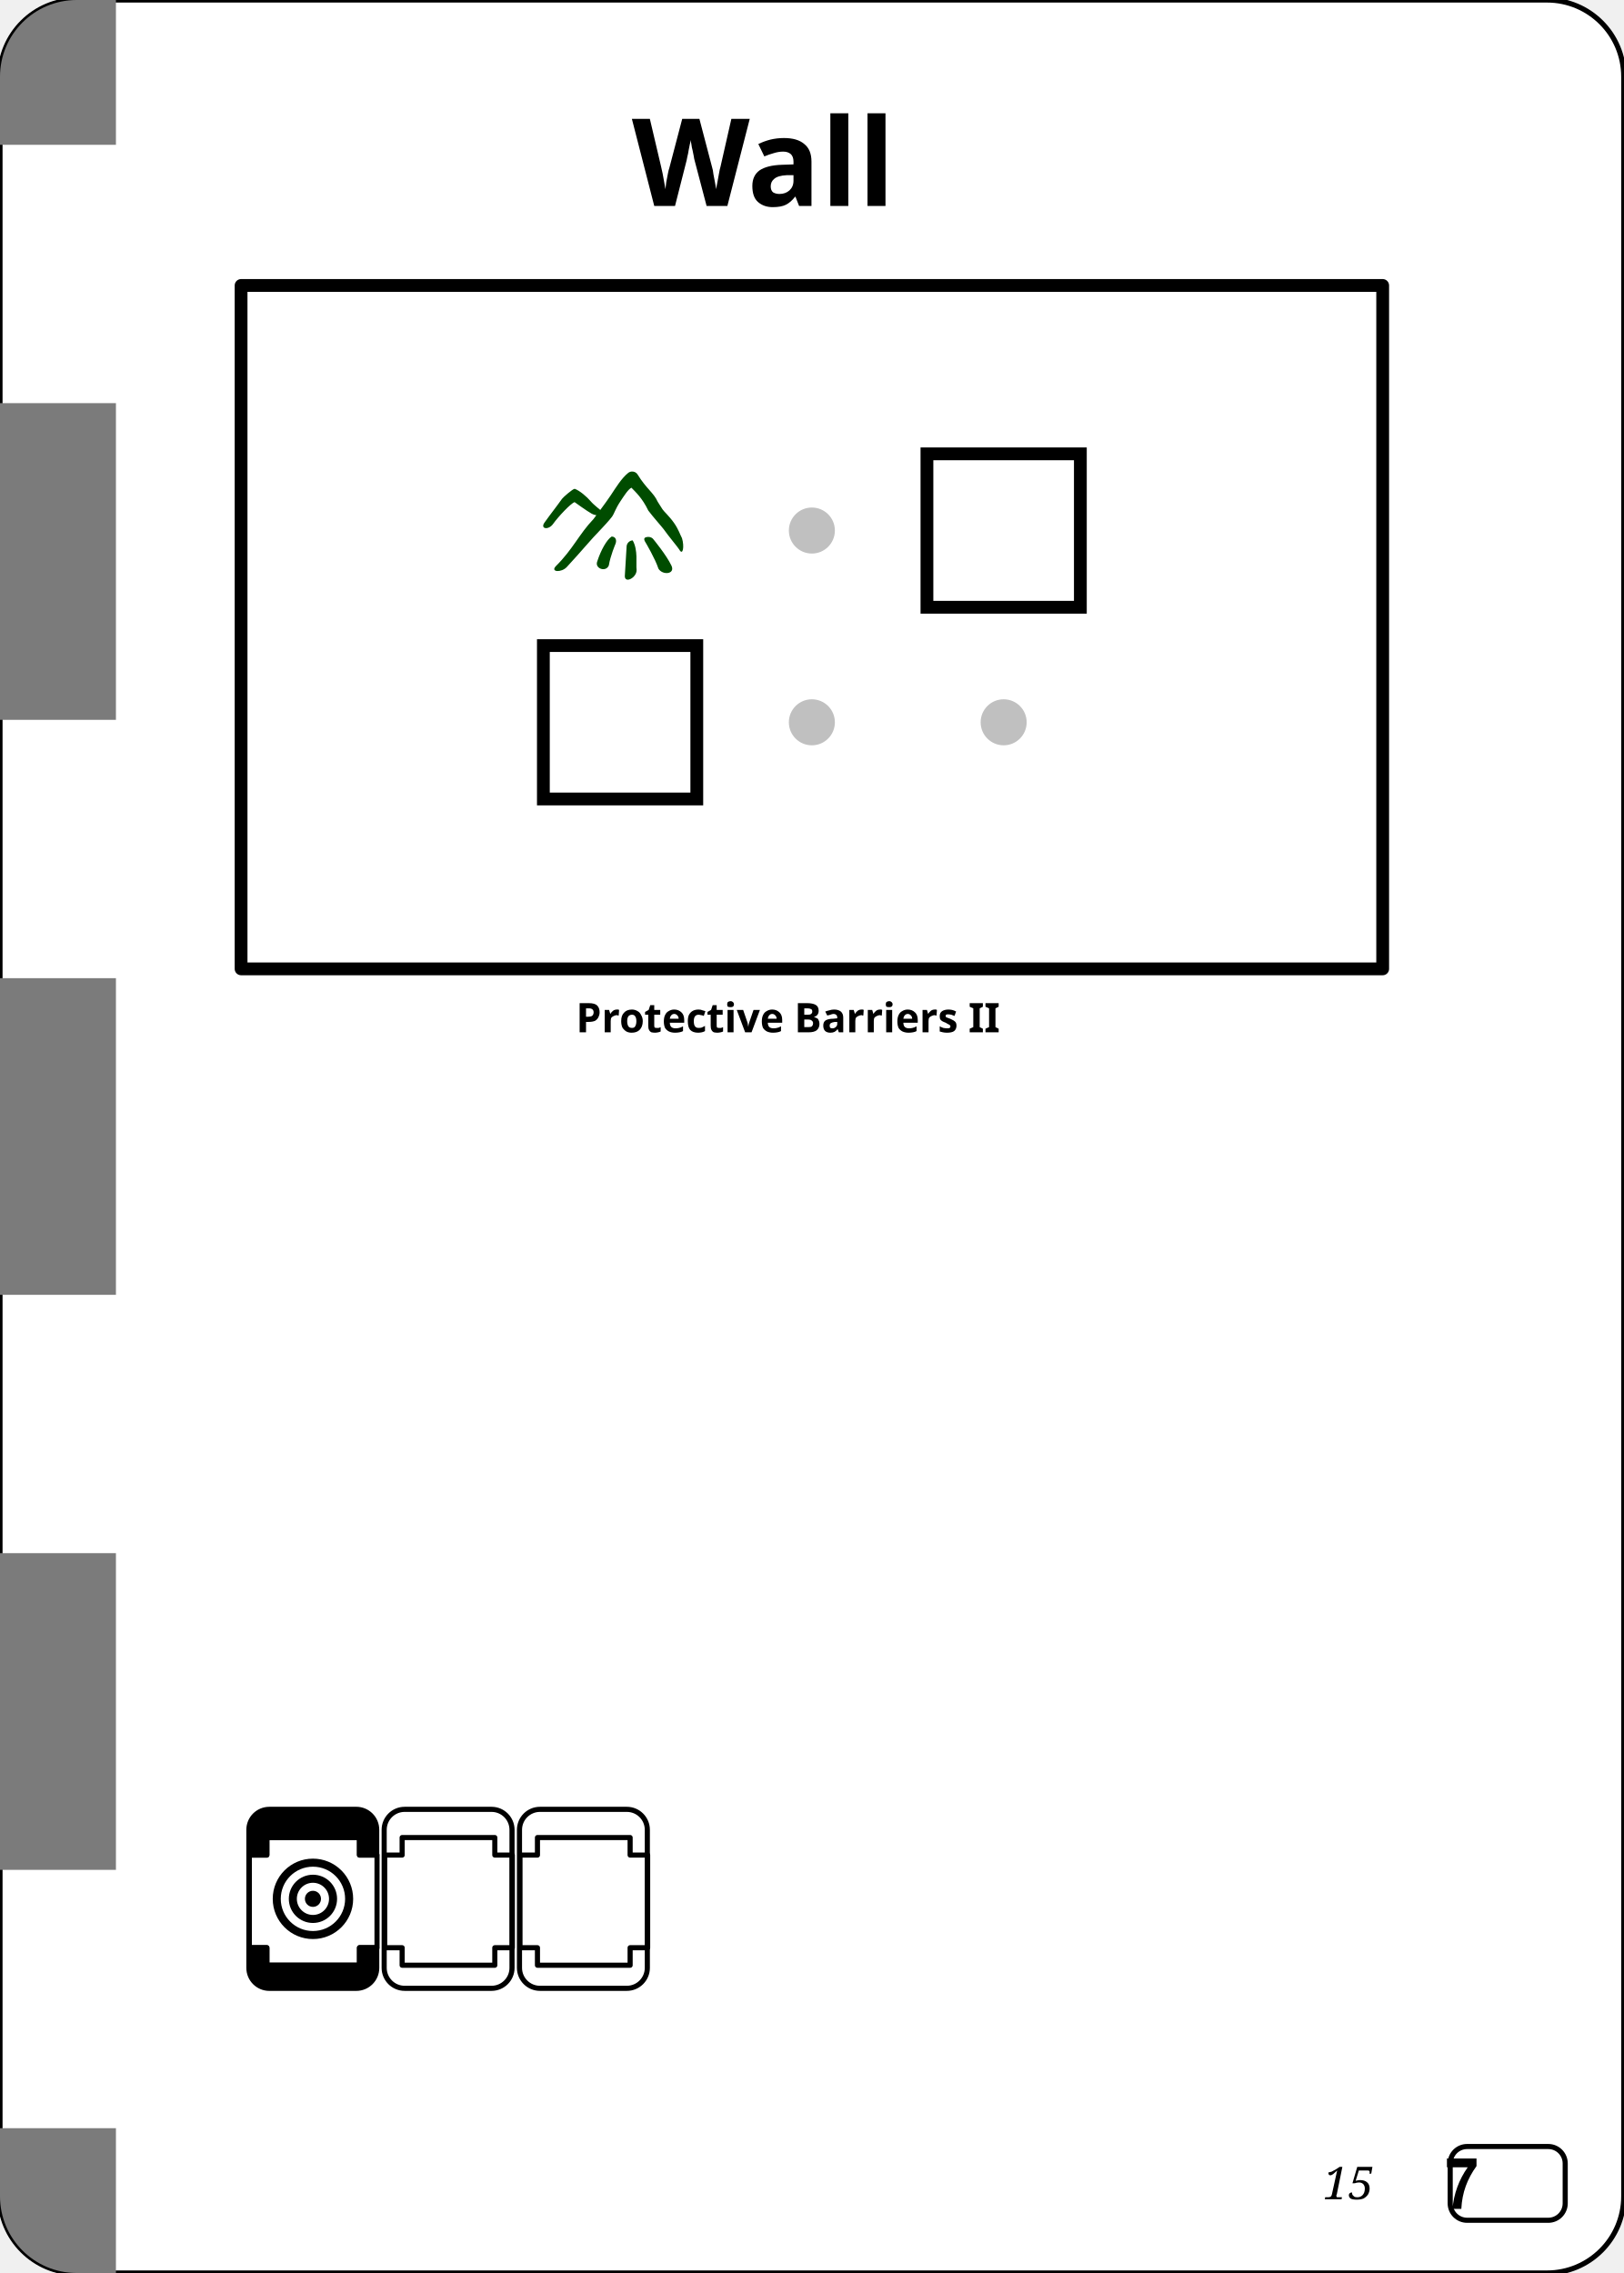
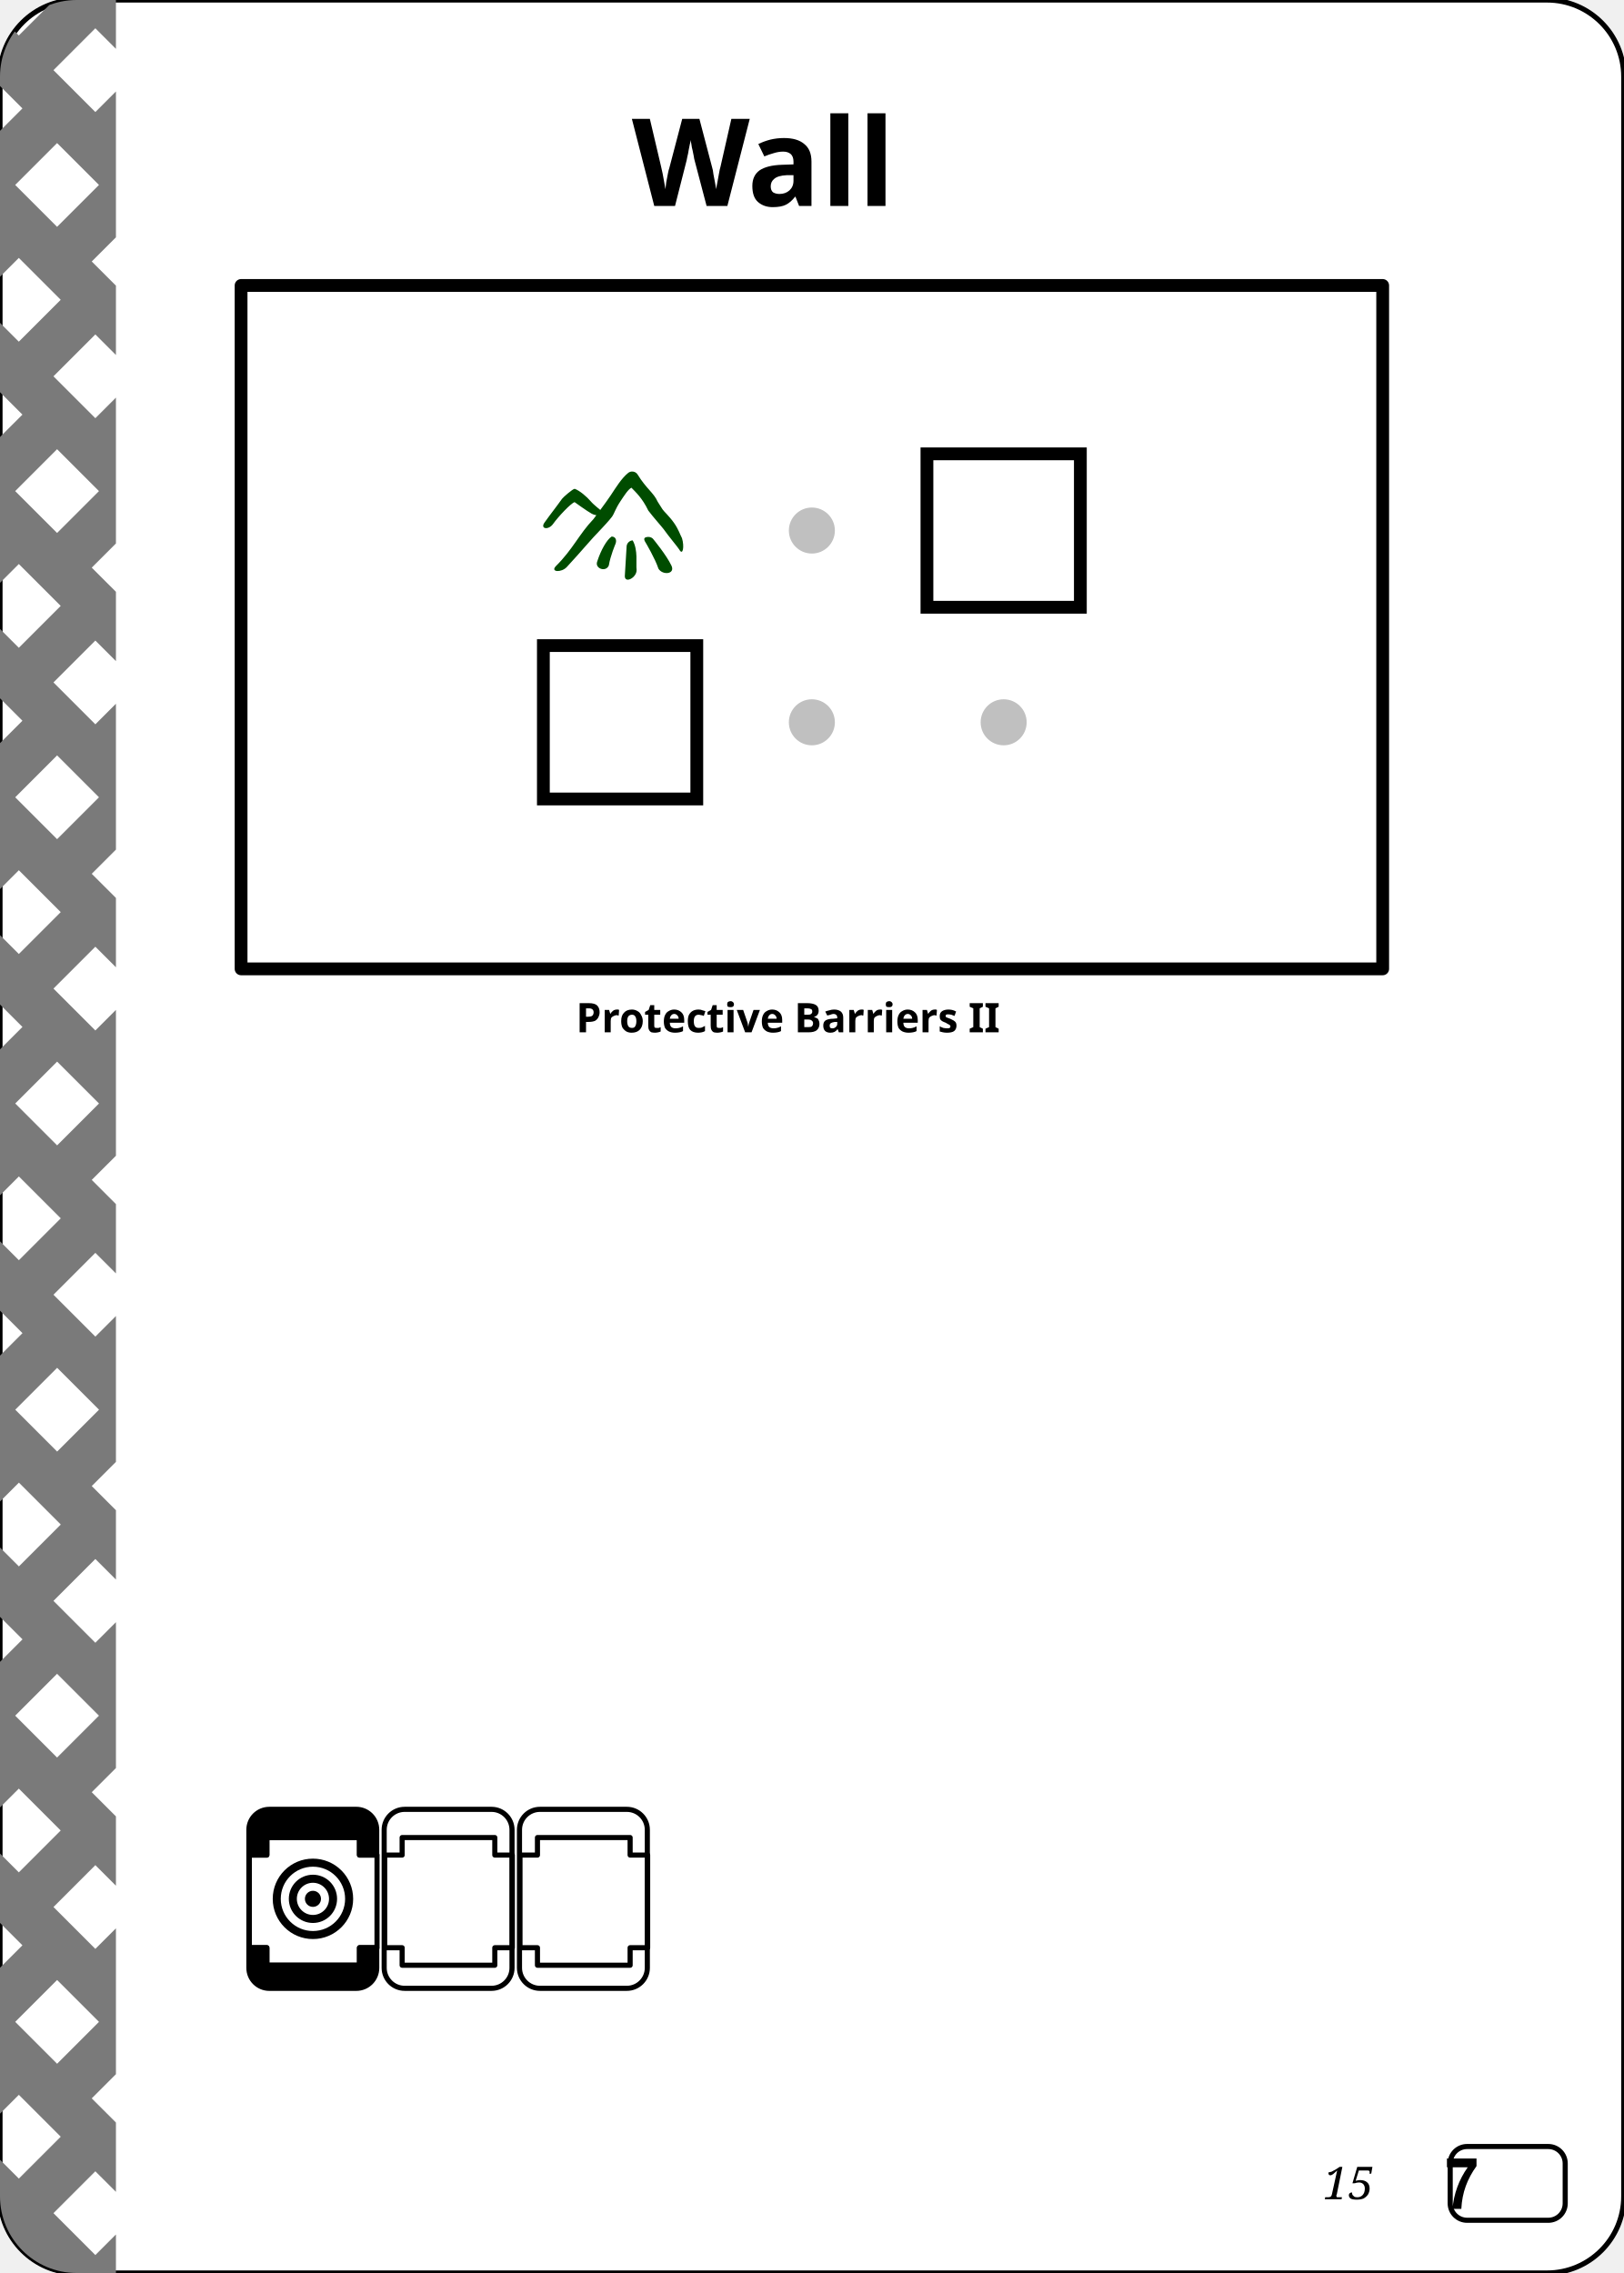
<svg xmlns="http://www.w3.org/2000/svg" xmlns:xlink="http://www.w3.org/1999/xlink" version="1.1" id="svg_root" width="63.5mm" height="88.9mm" viewBox="0 0 63.5 88.9">
  <defs>
    <clipPath id="clippath-1066">
      <rect id="sidebar-clip" x="3.5527137e-15" y="0" width="63.5" height="88.9" rx="3" ry="3" style="display:inline;fill:#ffffff;fill-opacity:1;stroke:none;stroke-width:0.2;stroke-miterlimit:4;stroke-dasharray:none;stroke-opacity:1" />
    </clipPath>
  </defs>
  <g id="card00">
    <rect id="rect1064" x="0" y="0" width="63.5" height="88.9" rx="3" ry="3" style="fill:#ffffff;stroke:none;stroke-width:0" />
    <g id="masters" style="display:none">
      <path style="color:#000000;font-style:normal;font-variant:normal;font-weight:normal;font-stretch:normal;font-size:medium;line-height:normal;font-family:sans-serif;text-indent:0;text-align:start;text-decoration:none;text-decoration-line:none;text-decoration-style:solid;text-decoration-color:#000000;letter-spacing:normal;word-spacing:normal;text-transform:none;writing-mode:lr-tb;direction:ltr;baseline-shift:baseline;text-anchor:start;white-space:normal;clip-rule:nonzero;display:inline;overflow:visible;visibility:visible;opacity:1;isolation:auto;mix-blend-mode:normal;color-interpolation:sRGB;color-interpolation-filters:linearRGB;solid-color:#000000;solid-opacity:1;fill:#303030;fill-opacity:1;fill-rule:evenodd;stroke:none;stroke-width:0.467;stroke-linecap:round;stroke-linejoin:miter;stroke-miterlimit:4;stroke-dasharray:none;stroke-dashoffset:0;stroke-opacity:1;filter:url(#filter9446);color-rendering:auto;image-rendering:auto;shape-rendering:auto;text-rendering:auto;enable-background:accumulate" d="M 3.395,0.496 C 3.162,0.413 2.97,0.396 2.764,0.425 2.402,0.478 1.899,0.587 1.497,0.768 1.062,0.964 0.961,1.113 0.605,1.311 0.273,1.495 -0.063,1.622 -0.328,1.902 -0.459,2.041 -0.343,2.149 -0.264,2.124 0.17,1.986 0.376,1.815 0.64,1.657 0.883,1.511 0.801,1.673 1.243,1.38 1.63,1.124 1.707,1.083 1.909,1.044 c 0.112,-0.047 0.228,-0.096 0.365,-0.139 0.322,-0.082 0.363,-0.059 0.765,-0.028 0.329,0.026 0.668,0.147 0.814,0.285 0.165,0.156 0.514,0.182 0.833,0.818 0.131,0.262 0.171,0.531 0.145,0.799 C 4.859,2.986 4.985,3.064 4.83,3.688 4.714,4.078 4.391,4.444 3.976,4.615 3.491,4.815 2.931,4.849 2.45,4.735 1.986,4.625 1.483,4.233 1.387,3.814 1.292,3.405 1.218,3.05 1.201,2.726 1.239,2.325 1.655,2.334 2.022,2.056 2.273,1.955 2.451,1.789 2.796,1.789 3.091,1.829 3.407,2.005 3.522,2.198 3.767,2.431 3.879,2.732 3.802,3.115 3.814,3.308 3.463,3.63 3.26,3.665 3.007,3.709 2.689,3.512 2.532,3.439 2.382,3.396 2.392,3.338 2.454,3.12 2.529,3.014 2.67,2.948 2.756,2.895 2.859,2.83 2.867,2.7 2.838,2.595 2.775,2.507 2.713,2.446 2.561,2.492 2.457,2.524 2.265,2.544 2.22,2.585 2.148,2.651 1.949,2.758 1.894,2.834 1.841,3.01 1.948,3.203 1.967,3.355 1.993,3.534 2.097,3.741 2.316,3.843 2.646,3.996 3.056,4.074 3.31,4.062 3.621,4.03 4.23,3.771 4.236,3.158 4.22,2.869 4.056,2.29 3.833,1.909 3.607,1.522 3.287,1.357 2.833,1.36 2.602,1.38 2.266,1.407 1.779,1.685 1.217,1.896 1.13,1.983 0.742,2.406 0.489,2.681 0.709,3.183 0.709,3.183 0.888,3.561 0.802,3.605 0.979,4.043 1.21,4.617 1.727,5.044 2.322,5.171 2.802,5.274 3.936,5.088 4.181,5.032 4.879,4.872 5.109,4.567 5.313,3.772 5.448,3.244 5.346,2.786 5.321,2.603 5.291,2.371 5.205,1.986 5.136,1.814 4.978,1.457 4.467,1.105 4.055,0.752 3.671,0.432 3.758,0.626 3.395,0.496 Z" id="element-air" />
      <path id="element-earth" style="color:#000000;font-style:normal;font-variant:normal;font-weight:normal;font-stretch:normal;font-size:medium;line-height:normal;font-family:sans-serif;text-indent:0;text-align:start;text-decoration:none;text-decoration-line:none;text-decoration-style:solid;text-decoration-color:#000000;letter-spacing:normal;word-spacing:normal;text-transform:none;writing-mode:lr-tb;direction:ltr;baseline-shift:baseline;text-anchor:start;white-space:normal;clip-rule:nonzero;display:inline;overflow:visible;visibility:visible;opacity:1;isolation:auto;mix-blend-mode:normal;color-interpolation:sRGB;color-interpolation-filters:linearRGB;solid-color:#000000;solid-opacity:1;fill:#004c00;fill-opacity:1;fill-rule:nonzero;stroke:none;stroke-width:0.467;stroke-linecap:round;stroke-linejoin:round;stroke-miterlimit:4;stroke-dasharray:none;stroke-dashoffset:0;stroke-opacity:1;color-rendering:auto;image-rendering:auto;shape-rendering:auto;text-rendering:auto;enable-background:accumulate" d="M 3.462,0.692 C 3.407,0.695 3.356,0.714 3.315,0.747 3.054,0.959 2.849,1.299 2.635,1.621 2.421,1.943 2.016,2.472 1.959,2.552 1.386,3.153 1.162,3.726 0.481,4.4 0.271,4.628 0.706,4.654 0.917,4.426 1.593,3.695 1.765,3.452 2.293,2.906 2.3,2.898 2.573,2.61 2.683,2.461 2.781,2.323 2.806,2.169 3.011,1.859 3.151,1.648 3.314,1.389 3.443,1.325 3.609,1.497 3.869,1.73 4.102,2.218 4.298,2.478 4.646,2.867 4.704,2.948 4.883,3.205 5.275,3.672 5.312,3.74 5.457,4.009 5.52,3.622 5.421,3.299 5.345,3.158 5.289,2.959 5.109,2.702 4.93,2.444 4.703,2.244 4.656,2.166 L 4.47,1.872 C 4.309,1.513 4.035,1.378 3.683,0.806 3.638,0.732 3.552,0.688 3.461,0.692 Z M 1.225,1.368 C 1.146,1.37 0.773,1.698 0.729,1.76 0.481,2.109 0.317,2.305 0.044,2.688 -0.135,2.938 0.198,2.995 0.377,2.745 0.586,2.453 1.068,1.94 1.221,1.889 c 0,0 0.502,0.363 0.669,0.452 0.28,0.152 0.603,-0.006 0.321,-0.155 C 2.249,2.206 1.968,1.997 1.854,1.859 1.695,1.673 1.418,1.437 1.225,1.368 Z m 2.872,1.881 c -0.183,0.009 -0.186,0.09 -0.09,0.236 0,0 0.366,0.619 0.493,1.007 C 4.661,4.759 5.171,4.712 5.007,4.369 4.811,3.96 4.318,3.362 4.318,3.362 4.273,3.289 4.187,3.245 4.096,3.249 Z M 3.493,3.386 C 3.359,3.388 3.252,3.512 3.254,3.636 L 3.185,4.779 C 3.181,5.085 3.65,4.848 3.646,4.543 3.614,4.296 3.711,3.769 3.493,3.386 Z m -0.822,-0.152 C 2.48,3.355 2.251,3.763 2.107,4.206 1.995,4.488 2.448,4.645 2.56,4.363 2.618,3.997 2.817,3.53 2.817,3.53 2.877,3.386 2.836,3.24 2.67,3.234 Z" />
      <path style="color:#000000;font-style:normal;font-variant:normal;font-weight:normal;font-stretch:normal;font-size:medium;line-height:normal;font-family:sans-serif;text-indent:0;text-align:start;text-decoration:none;text-decoration-line:none;text-decoration-style:solid;text-decoration-color:#000000;letter-spacing:normal;word-spacing:normal;text-transform:none;writing-mode:lr-tb;direction:ltr;baseline-shift:baseline;text-anchor:start;white-space:normal;clip-rule:nonzero;display:inline;overflow:visible;visibility:visible;opacity:1;isolation:auto;mix-blend-mode:normal;color-interpolation:sRGB;color-interpolation-filters:linearRGB;solid-color:#000000;solid-opacity:1;fill:#860000;fill-opacity:0.975;fill-rule:evenodd;stroke:none;stroke-width:0.467;stroke-linecap:round;stroke-linejoin:miter;stroke-miterlimit:4;stroke-dasharray:none;stroke-dashoffset:0;stroke-opacity:1;filter:url(#filter9446);color-rendering:auto;image-rendering:auto;shape-rendering:auto;text-rendering:auto;enable-background:accumulate" d="m 1.986,-0.02 c -0.069,0.07 0.008,0.216 0.008,0.216 0,0 0.059,0.238 0.082,0.456 C 2.098,0.87 2.071,1.052 2.057,1.181 2.034,1.389 1.848,1.78 1.704,1.998 1.56,2.216 1.468,2.438 1.457,2.708 c -0.002,0.055 0.018,0.162 0.027,0.214 C 1.322,3.099 1.147,3.186 0.981,3.232 0.759,3.294 0.412,3.464 0.112,3.74 c -0.239,0.22 -0.334,0.425 -0.415,0.709 -0.08,0.284 -0.13,0.517 -0.101,0.726 0,0 0.003,0.244 0.084,0.314 0.11,0.022 0.275,-0.096 0.275,-0.096 0.34,-0.242 0.654,-0.469 0.921,-0.551 0.291,-0.089 0.599,-0.06 0.798,3.025e-4 0.262,0.079 0.546,0.044 0.82,-0.016 0.189,-0.041 0.316,-0.135 0.455,-0.255 0.185,0.142 0.298,0.169 0.431,0.269 0.163,0.123 0.35,0.238 0.639,0.313 0.301,0.079 0.646,0.085 0.966,0.043 0.32,-0.042 0.613,-0.12 0.821,-0.298 0,0 0.179,-0.124 0.161,-0.194 -0.04,-0.064 -0.218,-0.133 -0.218,-0.133 0,0 -0.197,-0.076 -0.418,-0.198 C 5.11,4.252 4.939,4.038 4.791,3.907 4.615,3.752 4.569,3.544 4.492,3.332 4.416,3.122 4.32,2.853 4.025,2.66 3.883,2.568 3.745,2.49 3.598,2.436 3.563,2.285 3.565,2.145 3.583,1.99 3.641,1.708 3.553,1.329 3.447,1.057 3.335,0.77 3.104,0.622 2.954,0.466 2.794,0.299 2.571,0.117 2.345,0.033 c 0,0 -0.14,-0.058 -0.359,-0.053 z m 0.481,0.588 c 0.054,0.041 0.216,0.145 0.297,0.225 0.189,0.187 0.348,0.455 0.38,0.654 0.032,0.194 -0.005,0.365 -0.028,0.546 -0.014,0.117 0.002,0.246 0.05,0.37 -0.038,0.002 -0.134,0.005 -0.173,0.011 -0.132,0.018 -0.271,0.054 -0.421,0.106 -0.311,0.102 -0.071,0.164 0.243,0.134 0.245,-0.013 0.475,0.109 0.627,0.177 0.124,0.055 0.326,0.194 0.387,0.294 C 3.949,3.281 4.108,3.52 4.131,3.627 4.173,3.82 4.25,4.007 4.47,4.265 4.668,4.497 4.921,4.576 5.165,4.711 5.143,4.778 4.947,4.833 4.885,4.841 4.623,4.875 4.34,4.818 4.148,4.719 3.939,4.611 3.798,4.612 3.623,4.501 3.507,4.428 3.35,4.377 3.27,4.224 3.376,3.992 3.492,3.78 3.534,3.553 3.601,3.249 3.284,3.548 3.147,3.78 3.002,4.087 2.767,4.323 2.414,4.44 2.185,4.516 1.989,4.445 1.776,4.402 1.564,4.359 1.266,4.311 0.881,4.429 0.616,4.509 0.268,4.602 0.016,4.88 -0.011,4.736 0.063,4.59 0.086,4.52 0.162,4.291 0.381,4.059 0.525,3.925 0.746,3.721 1.022,3.66 1.25,3.597 1.419,3.55 1.491,3.553 1.667,3.407 1.796,3.616 1.978,3.787 2.193,3.926 2.459,4.096 2.397,3.809 2.141,3.531 1.975,3.349 1.915,3.191 1.891,2.797 1.879,2.595 1.979,2.375 2.116,2.167 2.294,1.92 2.444,1.703 2.481,1.365 2.504,1.098 2.525,0.753 2.468,0.568 Z" id="element-fire" />
      <path id="element-water" style="color:#000000;font-style:normal;font-variant:normal;font-weight:normal;font-stretch:normal;font-size:medium;line-height:normal;font-family:sans-serif;text-indent:0;text-align:start;text-decoration:none;text-decoration-line:none;text-decoration-style:solid;text-decoration-color:#000000;letter-spacing:normal;word-spacing:normal;text-transform:none;writing-mode:lr-tb;direction:ltr;baseline-shift:baseline;text-anchor:start;white-space:normal;clip-rule:nonzero;display:inline;overflow:visible;visibility:visible;opacity:1;isolation:auto;mix-blend-mode:normal;color-interpolation:sRGB;color-interpolation-filters:linearRGB;solid-color:#000000;solid-opacity:1;fill:#00007e;fill-opacity:1;fill-rule:evenodd;stroke:none;stroke-width:0.467;stroke-linecap:round;stroke-linejoin:miter;stroke-miterlimit:4;stroke-dasharray:none;stroke-dashoffset:0;stroke-opacity:1;color-rendering:auto;image-rendering:auto;shape-rendering:auto;text-rendering:auto;enable-background:accumulate" d="M 5.526,3.485 C 5.278,3.51 4.929,3.761 4.676,3.775 4.203,3.839 3.605,3.685 3.132,3.671 2.333,3.652 1.887,4.009 1.145,4.252 0.957,4.345 1.15,4.471 1.36,4.499 1.532,4.513 1.807,4.409 1.97,4.372 2.414,4.224 2.806,4.107 3.279,4.169 3.905,4.278 4.308,4.332 4.922,4.235 5.122,4.177 5.314,3.979 5.494,3.885 5.657,3.753 5.742,3.479 5.526,3.485 Z M 5.125,2.379 C 4.789,2.371 4.748,2.568 4.278,2.576 3.704,2.62 3.323,2.478 2.753,2.447 1.999,2.379 1.172,2.805 0.484,2.99 0.303,3.093 0.498,3.314 0.709,3.331 0.897,3.331 0.959,3.373 1.143,3.339 1.711,3.17 2.076,2.74 2.665,2.808 3.259,2.863 4.059,3.117 4.654,2.996 4.842,2.921 5.013,2.811 5.148,2.673 5.243,2.528 5.307,2.374 5.125,2.379 Z M 4.262,1.114 C 4.099,1.139 3.921,1.265 3.764,1.311 3.281,1.504 2.792,1.479 2.28,1.365 2.052,1.327 1.708,1.245 1.481,1.205 0.852,1.154 0.352,1.465 -0.13,1.809 -0.285,1.945 -0.133,2.1 0.078,2.076 0.321,2.009 0.623,1.974 0.863,1.835 1.165,1.695 1.611,1.626 1.941,1.752 2.502,1.908 3.013,1.972 3.589,1.833 3.928,1.76 4.142,1.622 4.411,1.414 4.546,1.272 4.464,1.098 4.262,1.114 Z" />
    </g>
    <rect id="card-border" x="0" y="0" width="63.5" height="88.9" rx="3" ry="3" style="fill:none;stroke:#000000;stroke-width:0.2;stroke-miterlimit:4;stroke-dasharray:none;stroke-opacity:1;fill-opacity:1" />
    <text id="spell-title" xml:space="preserve" style="font-style:normal;font-variant:normal;font-weight:bold;font-stretch:normal;font-size:3.175px;line-height:125%;font-family:Lato;-inkscape-font-specification:'Lato Bold';text-align:center;letter-spacing:0px;word-spacing:0px;text-anchor:middle;display:inline;fill:#000000;fill-opacity:1;stroke:none;stroke-width:0.265" x="31.785" y="8.054">
      <tspan x="31.785" y="8.054" style="font-style:normal;font-variant:normal;font-weight:bold;font-stretch:normal;font-size:4.763px;font-family:CCTreasureTrove;-inkscape-font-specification:'CCTreasureTrove Bold';fill:#000000;fill-opacity:1;stroke-width:0.265" id="tspan64-5">Wall</tspan>
    </text>
    <text id="class-name" xml:space="preserve" style="font-style:normal;font-variant:normal;font-weight:bold;font-stretch:normal;font-size:1.587px;line-height:125%;font-family:Lato;-inkscape-font-specification:'Lato Bold';text-align:center;letter-spacing:0px;word-spacing:0px;text-anchor:middle;display:inline;fill:#000000;fill-opacity:1;stroke:none;stroke-width:0.265" x="31.785" y="40.376">
      <tspan x="31.785" y="40.376" style="font-style:normal;font-variant:normal;font-weight:bold;font-stretch:normal;font-size:1.587px;font-family:CCTreasureTrove;-inkscape-font-specification:'CCTreasureTrove Bold';fill:#000000;fill-opacity:1;stroke-width:0.265" id="tspan7315">Protective Barriers II</tspan>
    </text>
-     <path id="sidebar-bars" style="fill:#7b7b7b;fill-opacity:1;stroke-width:0.25;stroke-linecap:round" d="M -8.975 -3.443 L -8.975 5.663 L 4.534 5.663 L 4.534 -3.443 L -8.975 -3.443 z M -8.975 15.768 L -8.975 28.153 L 4.534 28.153 L 4.534 15.768 L -8.975 15.768 z M -8.975 38.258 L -8.975 50.642 L 4.534 50.642 L 4.534 38.258 L -8.975 38.258 z M -8.975 60.747 L -8.975 73.132 L 4.534 73.132 L 4.534 60.747 L -8.975 60.747 z M -8.975 83.237 L -8.975 91.178 L 4.534 91.178 L 4.534 83.237 L -8.975 83.237 z " clip-path="url(#clippath-1066)" />
+     <path id="sidebar-diamonds" clip-path="url(#clippath-1066)" style="display:inline;fill:#7a7a7a;fill-opacity:1;stroke:none;stroke-width:1.9;stroke-linecap:round;stroke-linejoin:round;stroke-opacity:0.87" d="M -14.679,-3.443 V 91.178 h 9.415 l -1.625,-1.625 1.638,-1.638 1.638,1.638 -1.625,1.625 h 2.711 l 0.27,-0.27 0.27,0.27 H 0.722 L 0.594,91.05 2.232,89.412 3.87,91.05 3.742,91.178 h 0.792 v -3.785 l -0.805,0.805 -1.638,-1.638 1.638,-1.638 0.805,0.805 V 83.015 L 3.588,82.069 4.534,81.124 v -5.705 l -0.805,0.805 -1.638,-1.638 1.638,-1.638 0.805,0.805 V 71.041 L 3.588,70.095 4.534,69.15 v -5.705 l -0.805,0.805 -1.638,-1.638 1.638,-1.638 0.805,0.805 V 59.067 L 3.588,58.122 4.534,57.176 v -5.705 l -0.805,0.805 -1.638,-1.638 1.638,-1.638 0.805,0.805 V 47.094 L 3.588,46.148 4.534,45.203 v -5.705 l -0.805,0.805 -1.638,-1.638 1.638,-1.638 0.805,0.805 V 35.12 L 3.588,34.175 4.534,33.229 v -5.705 l -0.805,0.805 -1.638,-1.638 1.638,-1.638 0.805,0.805 V 23.146 L 3.588,22.201 4.534,21.256 v -5.705 l -0.805,0.805 -1.638,-1.638 1.638,-1.638 0.805,0.805 V 11.172 L 3.588,10.227 4.534,9.282 V 3.577 L 3.729,4.382 2.091,2.744 3.729,1.106 l 0.805,0.805 v -5.353 h -5.353 l 0.199,0.199 -1.638,1.638 -1.638,-1.638 0.199,-0.199 z m 7.931,0.058 1.638,1.638 -1.638,1.638 -1.638,-1.638 z m -4.49,1.497 1.638,1.638 L -11.238,1.388 -12.876,-0.25 Z m 11.974,0 1.638,1.638 L 0.736,1.388 -0.902,-0.25 Z M -3.754,-0.391 -2.117,1.247 -3.754,2.885 -5.392,1.247 Z M -8.244,1.106 -6.607,2.744 -8.244,4.382 -9.883,2.744 Z M -0.761,2.602 0.877,4.241 -0.761,5.878 -2.399,4.241 Z M -5.251,4.099 -3.613,5.737 -5.251,7.375 -6.889,5.737 Z M 2.232,5.596 3.87,7.234 2.232,8.872 0.594,7.234 Z M -2.258,7.093 -0.62,8.731 -2.258,10.368 -3.895,8.731 Z m -4.49,1.497 1.638,1.638 -1.638,1.638 -1.638,-1.638 z m -4.49,1.497 1.638,1.638 -1.638,1.638 -1.638,-1.638 z m 11.974,0 1.638,1.638 -1.638,1.638 -1.638,-1.638 z m -4.49,1.497 1.638,1.638 -1.638,1.638 -1.638,-1.638 z m -4.49,1.497 1.638,1.638 -1.638,1.638 -1.638,-1.638 z m 7.483,1.497 1.638,1.638 L -0.761,17.852 -2.399,16.214 Z m -4.49,1.497 1.638,1.638 -1.638,1.638 -1.638,-1.638 z M 2.232,17.569 3.87,19.208 2.232,20.845 0.594,19.208 Z m -4.49,1.497 1.638,1.638 -1.638,1.638 -1.638,-1.638 z m -4.49,1.497 1.638,1.638 -1.638,1.638 -1.638,-1.638 z m -4.49,1.497 1.638,1.638 -1.638,1.638 -1.638,-1.638 z m 11.974,0 1.638,1.638 -1.638,1.638 -1.638,-1.638 z m -4.49,1.497 1.638,1.638 -1.638,1.638 -1.638,-1.638 z m -4.49,1.497 1.638,1.638 -1.638,1.638 -1.638,-1.638 z m 7.483,1.497 1.638,1.638 L -0.761,29.826 -2.399,28.188 Z m -4.49,1.497 1.638,1.638 -1.638,1.638 -1.638,-1.638 z m 7.484,1.497 1.638,1.638 -1.638,1.638 -1.638,-1.638 z m -4.49,1.497 1.638,1.638 -1.638,1.638 -1.638,-1.638 z m -4.49,1.497 1.638,1.638 -1.638,1.638 -1.638,-1.638 z m -4.49,1.497 1.638,1.638 -1.638,1.638 -1.638,-1.638 z m 11.974,0 1.638,1.638 -1.638,1.638 -1.638,-1.638 z m -4.49,1.497 1.638,1.638 -1.638,1.638 -1.638,-1.638 z m -4.49,1.497 1.638,1.638 -1.638,1.638 -1.638,-1.638 z m 7.483,1.497 1.638,1.638 -1.638,1.638 L -2.399,40.161 Z m -4.49,1.497 1.638,1.638 -1.638,1.638 -1.638,-1.638 z m 7.484,1.497 1.638,1.638 -1.638,1.638 -1.638,-1.638 z m -4.49,1.497 1.638,1.638 -1.638,1.638 -1.638,-1.638 z m -4.49,1.497 1.638,1.638 -1.638,1.638 -1.638,-1.638 z m -4.49,1.497 1.638,1.638 -1.638,1.638 -1.638,-1.638 z m 11.974,0 1.638,1.638 -1.638,1.638 -1.638,-1.638 z m -4.49,1.497 1.638,1.638 -1.638,1.638 -1.638,-1.638 z m -4.49,1.497 1.638,1.638 -1.638,1.638 -1.638,-1.638 z m 7.483,1.497 1.638,1.638 -1.638,1.638 L -2.399,52.135 Z m -4.49,1.497 1.638,1.638 -1.638,1.638 -1.638,-1.638 z m 7.484,1.497 1.638,1.638 -1.638,1.638 -1.638,-1.638 z m -4.49,1.497 1.638,1.638 -1.638,1.638 -1.638,-1.638 z m -4.49,1.497 1.638,1.638 -1.638,1.638 -1.638,-1.638 z m -4.49,1.497 1.638,1.638 -1.638,1.638 -1.638,-1.638 z m 11.974,0 1.638,1.638 -1.638,1.638 -1.638,-1.638 z m -4.49,1.497 1.638,1.638 -1.638,1.638 -1.638,-1.638 z m -4.49,1.497 1.638,1.638 -1.638,1.638 -1.638,-1.638 z m 7.483,1.497 1.638,1.638 -1.638,1.638 L -2.399,64.109 Z m -4.49,1.497 1.638,1.638 -1.638,1.638 -1.638,-1.638 z M 2.232,65.464 3.87,67.102 2.232,68.74 0.594,67.102 Z m -4.49,1.497 1.638,1.638 -1.638,1.638 -1.638,-1.638 z m -4.49,1.497 1.638,1.638 -1.638,1.638 -1.638,-1.638 z m -4.49,1.497 1.638,1.638 -1.638,1.638 -1.638,-1.638 z m 11.974,0 1.638,1.638 -1.638,1.638 -1.638,-1.638 z m -4.49,1.497 1.638,1.638 -1.638,1.638 -1.638,-1.638 z m -4.49,1.497 1.638,1.638 -1.638,1.638 -1.638,-1.638 z m 7.483,1.497 1.638,1.638 -1.638,1.638 L -2.399,76.083 Z m -4.49,1.497 1.638,1.638 -1.638,1.638 -1.638,-1.638 z m 7.484,1.497 1.638,1.638 -1.638,1.638 -1.638,-1.638 z m -4.49,1.497 1.638,1.638 -1.638,1.638 -1.638,-1.638 z m -4.49,1.497 1.638,1.638 -1.638,1.638 -1.638,-1.638 z m -4.49,1.497 1.638,1.638 -1.638,1.638 -1.638,-1.638 z m 11.974,0 1.638,1.638 -1.638,1.638 -1.638,-1.638 z m -4.49,1.497 1.638,1.638 -1.638,1.638 -1.638,-1.638 z m -4.49,1.497 1.638,1.638 -1.638,1.638 -1.638,-1.638 z m 7.483,1.497 1.638,1.638 L -0.761,89.694 -2.399,88.056 Z" />
    <text id="rev-id" xml:space="preserve" style="font-style:normal;font-weight:normal;font-size:1.764px;line-height:125%;font-family:Georgia;text-align:end;letter-spacing:0px;word-spacing:0px;text-anchor:end;display:inline;fill:#000000;fill-opacity:1;stroke:none;stroke-width:0.265" x="57.138" y="86.014">
      <tspan x="56.012" y="86.014" style="font-style:italic;font-variant:normal;font-weight:normal;font-stretch:normal;font-size:1.764px;font-family:Georgia;text-align:end;text-anchor:end;fill:#000000;fill-opacity:1;stroke-width:0.265" id="tspan71">15</tspan>
    </text>
    <text xml:space="preserve" style="font-size:2.822px;line-height:1.25;font-family:'Fira Sans';-inkscape-font-specification:'Fira Sans';display:inline;stroke-width:0.265" x="59.001" y="86.39" id="spell-id">
      <tspan id="tspan3892" style="font-style:normal;font-variant:normal;font-weight:bold;font-stretch:condensed;font-size:2.822px;font-family:'Arial Narrow';-inkscape-font-specification:'Arial Narrow Bold Condensed';text-align:center;text-anchor:middle;stroke-width:0.265" x="59.001" y="86.39">7</tspan>
    </text>
    <rect style="display:inline;fill:none;fill-opacity:0.458;stroke:#000000;stroke-width:0.2;stroke-linecap:round;stroke-linejoin:round;stroke-dasharray:none;stroke-opacity:1" id="spell-id-border" width="4.498" height="2.885" x="56.713" y="83.953" ry="0.662" />
    <rect style="display:inline;fill:none;stroke:#000000;stroke-width:0.5;stroke-linecap:round;stroke-linejoin:round;stroke-dasharray:none;stroke-opacity:1" id="spell-pattern-border" width="44.645" height="26.728" x="9.428" y="11.165" />
    <flowRoot transform="matrix(0.2645833,0,0,0.2645833,1.794193,3.940711)" xml:space="preserve" id="spell-description" style="font-style:normal;font-weight:normal;font-size:10.667px;line-height:125%;font-family:sans-serif;letter-spacing:0px;word-spacing:0px;display:inline;fill:#000000;fill-opacity:1;stroke:none;stroke-width:1px;stroke-linecap:butt;stroke-linejoin:miter;stroke-opacity:1">
      <flowRegion id="flowRegion4270">
        <rect x="28.8" y="146" width="171.755" height="163.491" id="rect88" />
      </flowRegion>
-       <flowPara id="flowPara91" style="font-style:normal;font-variant:normal;font-weight:normal;font-stretch:normal;font-size:10.667px;font-family:'Slabo 27px';-inkscape-font-specification:'Slabo 27px, '">A stone barrier rises from the earth in the passage between your room and a neighboring one (your choice), blocking all movement and attacks.</flowPara>
+       <flowPara id="flowPara91" style="font-style:normal;font-variant:normal;font-weight:normal;font-stretch:normal;font-size:10.667px;font-family:'Slabo 27px';-inkscape-font-specification:'Slabo 27px, '">A stone barrier rises from the earth in the passage between your room and a neighboring one, blocking all movement and attacks.</flowPara>
      <flowPara id="flowPara91" style="font-style:normal;font-variant:normal;font-weight:normal;font-stretch:normal;font-size:10.667px;font-family:'Slabo 27px';-inkscape-font-specification:'Slabo 27px, '"> </flowPara>
-       <flowPara id="flowPara91" style="font-style:normal;font-variant:normal;font-weight:normal;font-stretch:normal;font-size:10.667px;font-family:'Slabo 27px';-inkscape-font-specification:'Slabo 27px, '">The barrier can withstand 2 hits before dissipating.</flowPara>
+       <flowPara id="flowPara91" style="font-style:normal;font-variant:normal;font-weight:normal;font-stretch:normal;font-size:10.667px;font-family:'Slabo 27px';-inkscape-font-specification:'Slabo 27px, '">The barrier remains until it is attacked directly.</flowPara>
    </flowRoot>
    <flowRoot transform="matrix(0.2645833,0,0,0.2645833,1.807259,41.51155)" xml:space="preserve" id="spell-info" style="font-style:normal;font-weight:normal;font-size:9.333px;line-height:125%;font-family:sans-serif;letter-spacing:0px;word-spacing:0px;display:inline;fill:#000000;fill-opacity:1;stroke:none;stroke-width:1px;stroke-linecap:butt;stroke-linejoin:miter;stroke-opacity:1">
      <flowRegion id="flowRegion1289">
        <rect x="28.8" y="146" width="172.117" height="130.355" id="rect1287" />
      </flowRegion>
      <flowPara id="flowPara1291" style="font-style:normal;font-variant:normal;font-weight:normal;font-stretch:normal;font-size:9.333px;font-family:'Slabo 27px';-inkscape-font-specification:'Slabo 27px, '">Target: Between your room and adjacent</flowPara>
    </flowRoot>
    <g id="range-cards" transform="translate(-4.061215,-0.2584242)" style="display:inline">
      <g id="use26838" style="display:inline" transform="translate(6.349999,-8.466665)">
        <rect style="fill:none;fill-opacity:0.623;stroke:#000000;stroke-width:0.2;stroke-linecap:round;stroke-linejoin:round;stroke-dasharray:none;stroke-opacity:1" id="rect6629" width="5" height="7" x="12.735" y="79.491" ry="0.801" />
        <path id="path6631" style="fill:none;fill-opacity:0.623;stroke:#000000;stroke-width:0.2;stroke-linecap:round;stroke-linejoin:round;stroke-dasharray:none;stroke-opacity:1" d="m 13.438,80.594 v 0.685 H 12.753 v 3.624 h 0.685 v 0.685 h 3.624 v -0.685 h 0.685 v -3.624 h -0.685 v -0.685 z" />
      </g>
      <g id="use26840" style="display:inline" transform="translate(11.64166,-8.466665)">
        <rect style="fill:none;fill-opacity:0.623;stroke:#000000;stroke-width:0.2;stroke-linecap:round;stroke-linejoin:round;stroke-dasharray:none;stroke-opacity:1" id="rect6635" width="5" height="7" x="12.735" y="79.491" ry="0.801" />
        <path id="path6637" style="fill:none;fill-opacity:0.623;stroke:#000000;stroke-width:0.2;stroke-linecap:round;stroke-linejoin:round;stroke-dasharray:none;stroke-opacity:1" d="m 13.438,80.594 v 0.685 H 12.753 v 3.624 h 0.685 v 0.685 h 3.624 v -0.685 h 0.685 v -3.624 h -0.685 v -0.685 z" />
      </g>
      <g id="use27284" style="display:inline" transform="translate(1.058334,-8.466665)">
        <path id="path6623" style="fill:#000000;fill-opacity:1;stroke:#000000;stroke-width:0.2;stroke-linecap:round;stroke-linejoin:round;stroke-dasharray:none;stroke-opacity:1" d="m 13.537,79.491 c -0.444,0 -0.801,0.357 -0.801,0.801 v 5.398 c 0,0.444 0.357,0.802 0.801,0.802 h 3.398 c 0.444,0 0.801,-0.358 0.801,-0.802 v -0.787 h -0.673 v 0.685 h -3.624 v -0.685 H 12.753 v -3.624 h 0.685 v -0.685 h 3.624 v 0.685 h 0.673 v -0.988 c 0,-0.444 -0.357,-0.801 -0.801,-0.801 z" />
        <path id="path6625" style="fill:none;fill-opacity:1;stroke:#000000;stroke-width:0.2;stroke-linecap:round;stroke-linejoin:round;stroke-dasharray:none;stroke-opacity:1" d="m 13.438,80.594 v 0.685 H 12.753 v 3.624 h 0.685 v 0.685 h 3.624 v -0.685 h 0.685 v -3.624 h -0.685 v -0.685 z" />
      </g>
    </g>
    <g id="range-0" transform="translate(57.66711,-19.09625)" style="display:inline">
      <path id="path21899" style="fill:#010101;stroke-width:0.25;stroke-linecap:round" d="m -45.429,91.79 a 1.572,1.572 0 0 0 -1.572,1.573 1.572,1.572 0 0 0 1.572,1.572 1.572,1.572 0 0 0 1.573,-1.572 1.572,1.572 0 0 0 -1.573,-1.573 z m 0,0.315 a 1.258,1.258 0 0 1 1.258,1.258 1.258,1.258 0 0 1 -1.258,1.258 1.258,1.258 0 0 1 -1.258,-1.258 1.258,1.258 0 0 1 1.258,-1.258 z m 0,0.314 a 0.943,0.943 0 0 0 -0.943,0.944 0.943,0.943 0 0 0 0.943,0.943 0.943,0.943 0 0 0 0.944,-0.943 0.943,0.943 0 0 0 -0.944,-0.944 z m 0,0.315 a 0.629,0.629 0 0 1 0.629,0.629 0.629,0.629 0 0 1 -0.629,0.629 0.629,0.629 0 0 1 -0.629,-0.629 0.629,0.629 0 0 1 0.629,-0.629 z m 0,0.314 a 0.314,0.314 0 0 0 -0.314,0.315 0.314,0.314 0 0 0 0.314,0.314 0.314,0.314 0 0 0 0.315,-0.314 0.314,0.314 0 0 0 -0.315,-0.315 z" />
    </g>
    <use id="use1068" xlink:href="#element-earth" width="100%" height="100%" x="21.25" y="17.75" />
    <circle id="circle1069" cx="31.75" cy="20.75" r="0.9" style="fill:#c0c0c0;stroke:none;stroke-width:0" />
    <rect id="rect1070" x="36.25" y="17.75" width="6" height="6" style="fill:none;stroke:#000000;stroke-width:0.5;stroke-linecap:round;stroke-miterlimit:2" />
    <rect id="rect1071" x="21.25" y="25.25" width="6" height="6" style="fill:none;stroke:#000000;stroke-width:0.5;stroke-linecap:round;stroke-miterlimit:2" />
    <circle id="circle1072" cx="31.75" cy="28.25" r="0.9" style="fill:#c0c0c0;stroke:none;stroke-width:0" />
    <circle id="circle1073" cx="39.25" cy="28.25" r="0.9" style="fill:#c0c0c0;stroke:none;stroke-width:0" />
  </g>
</svg>
